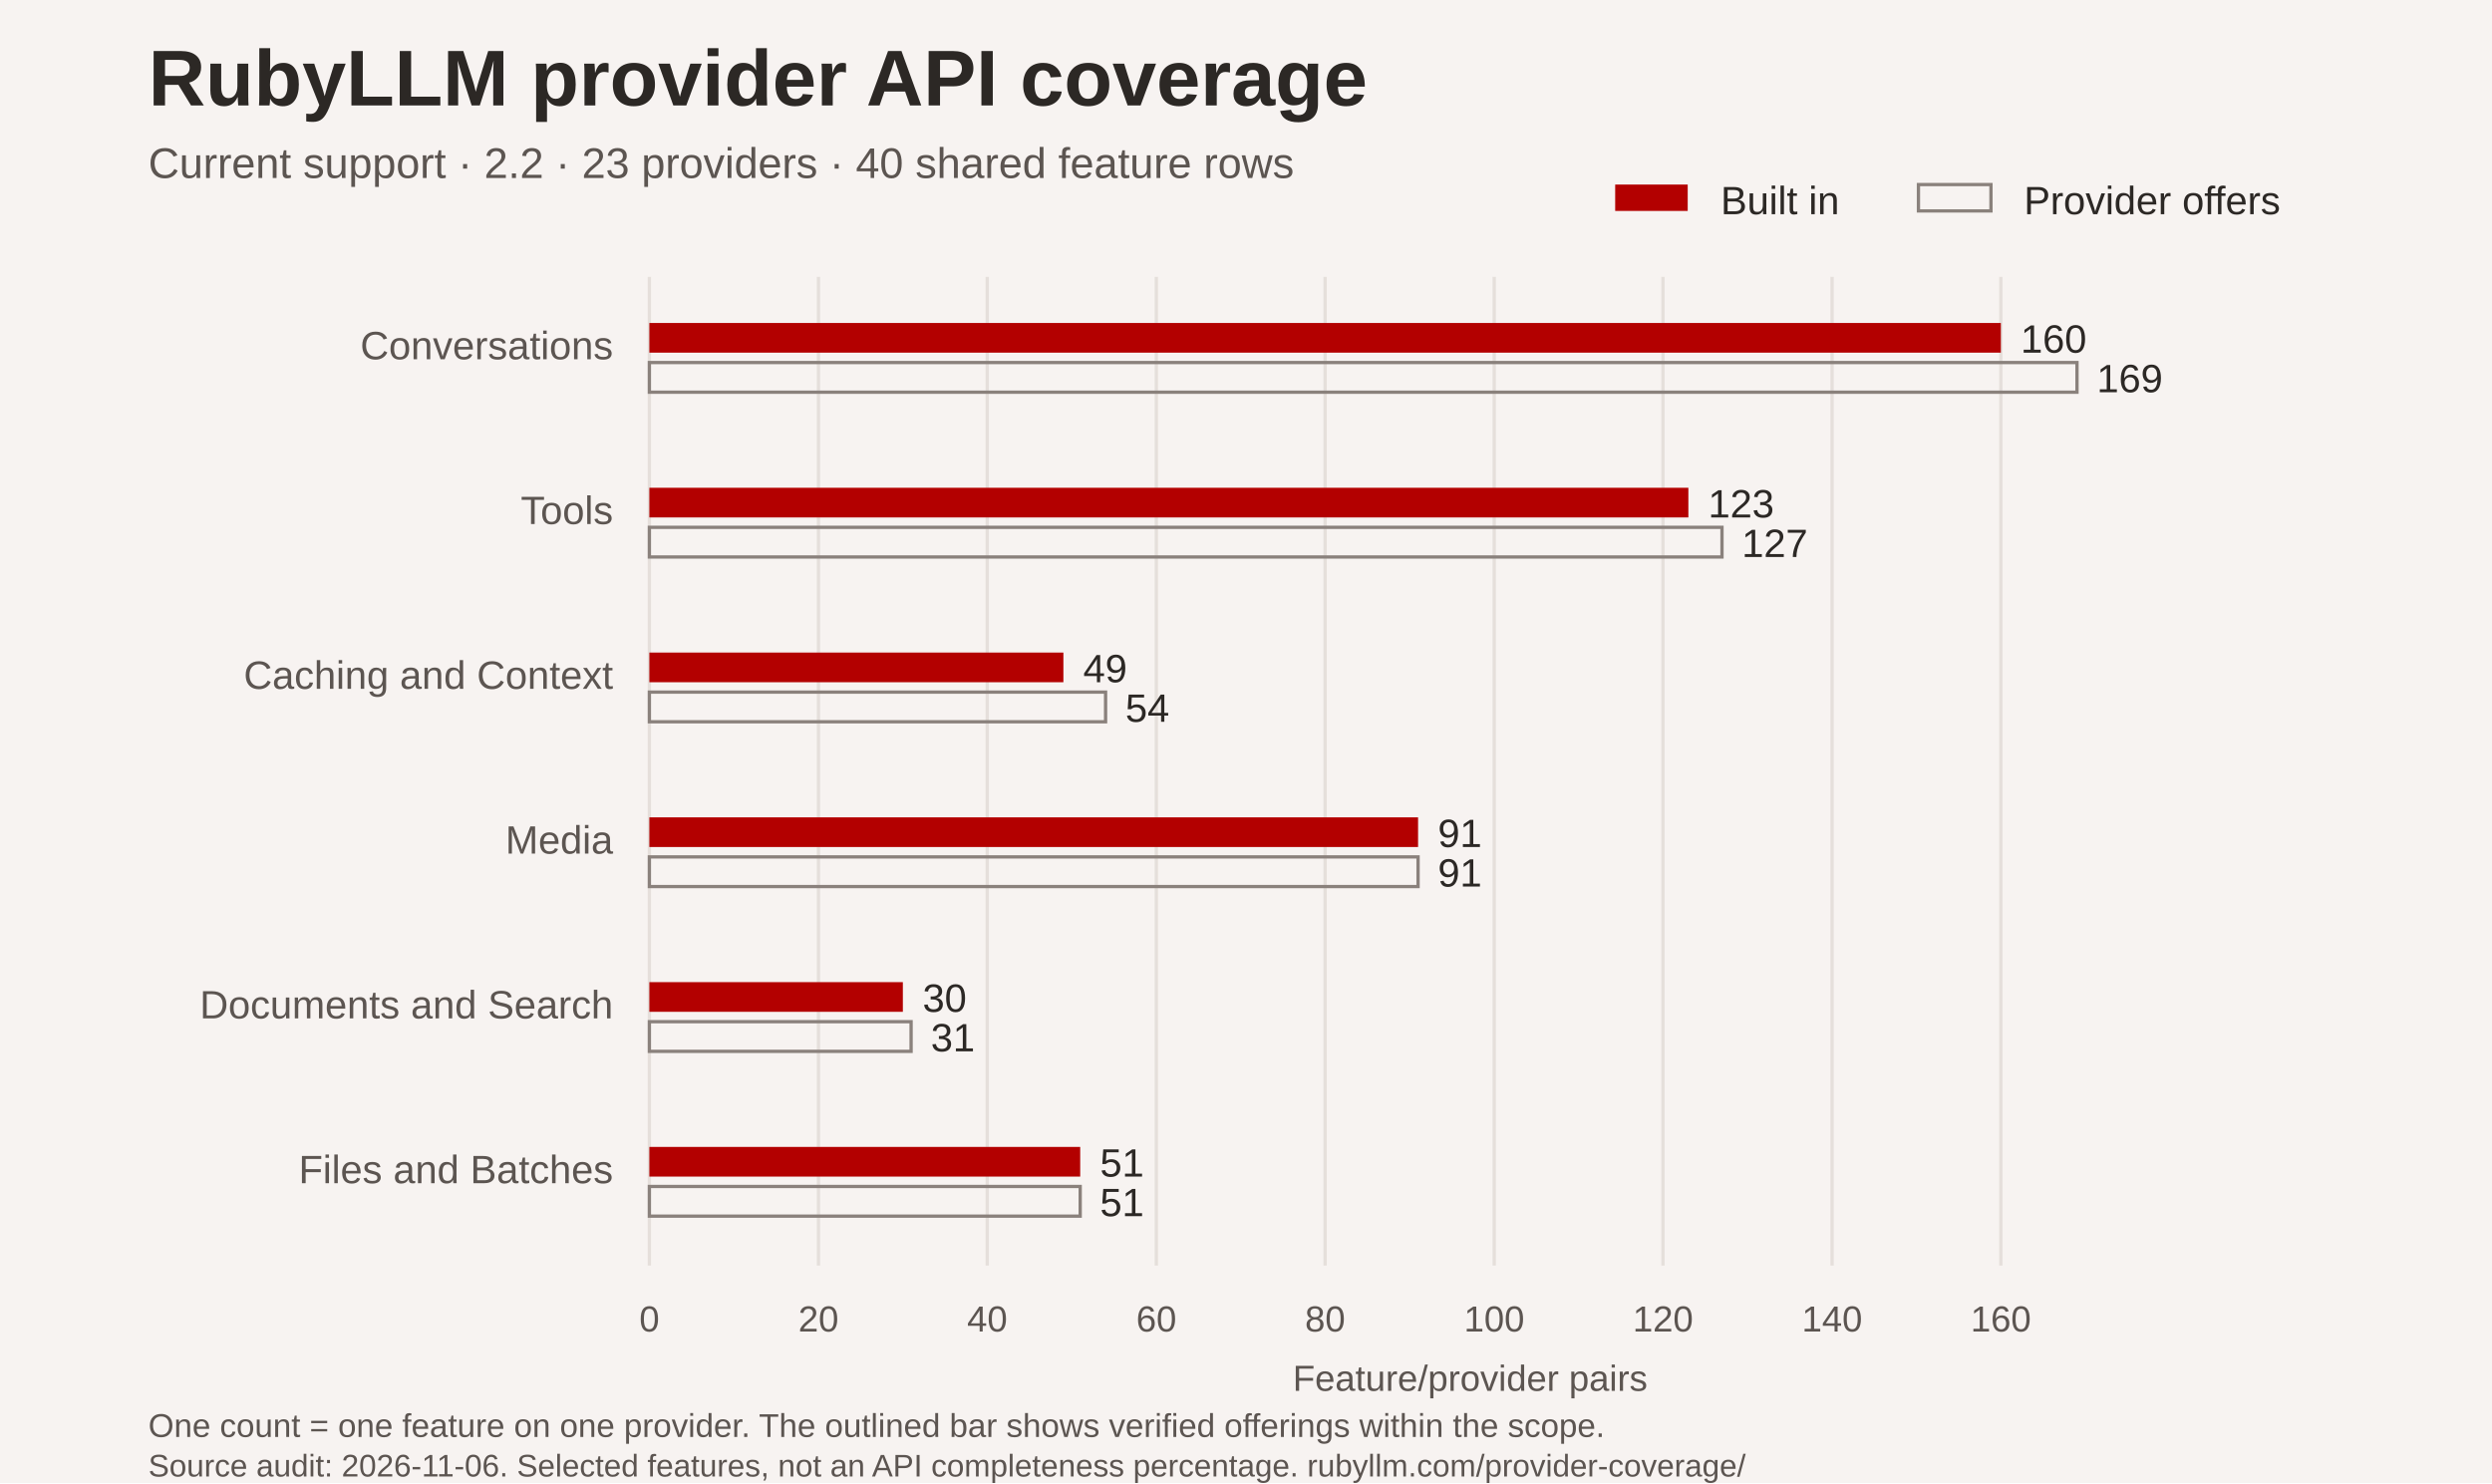
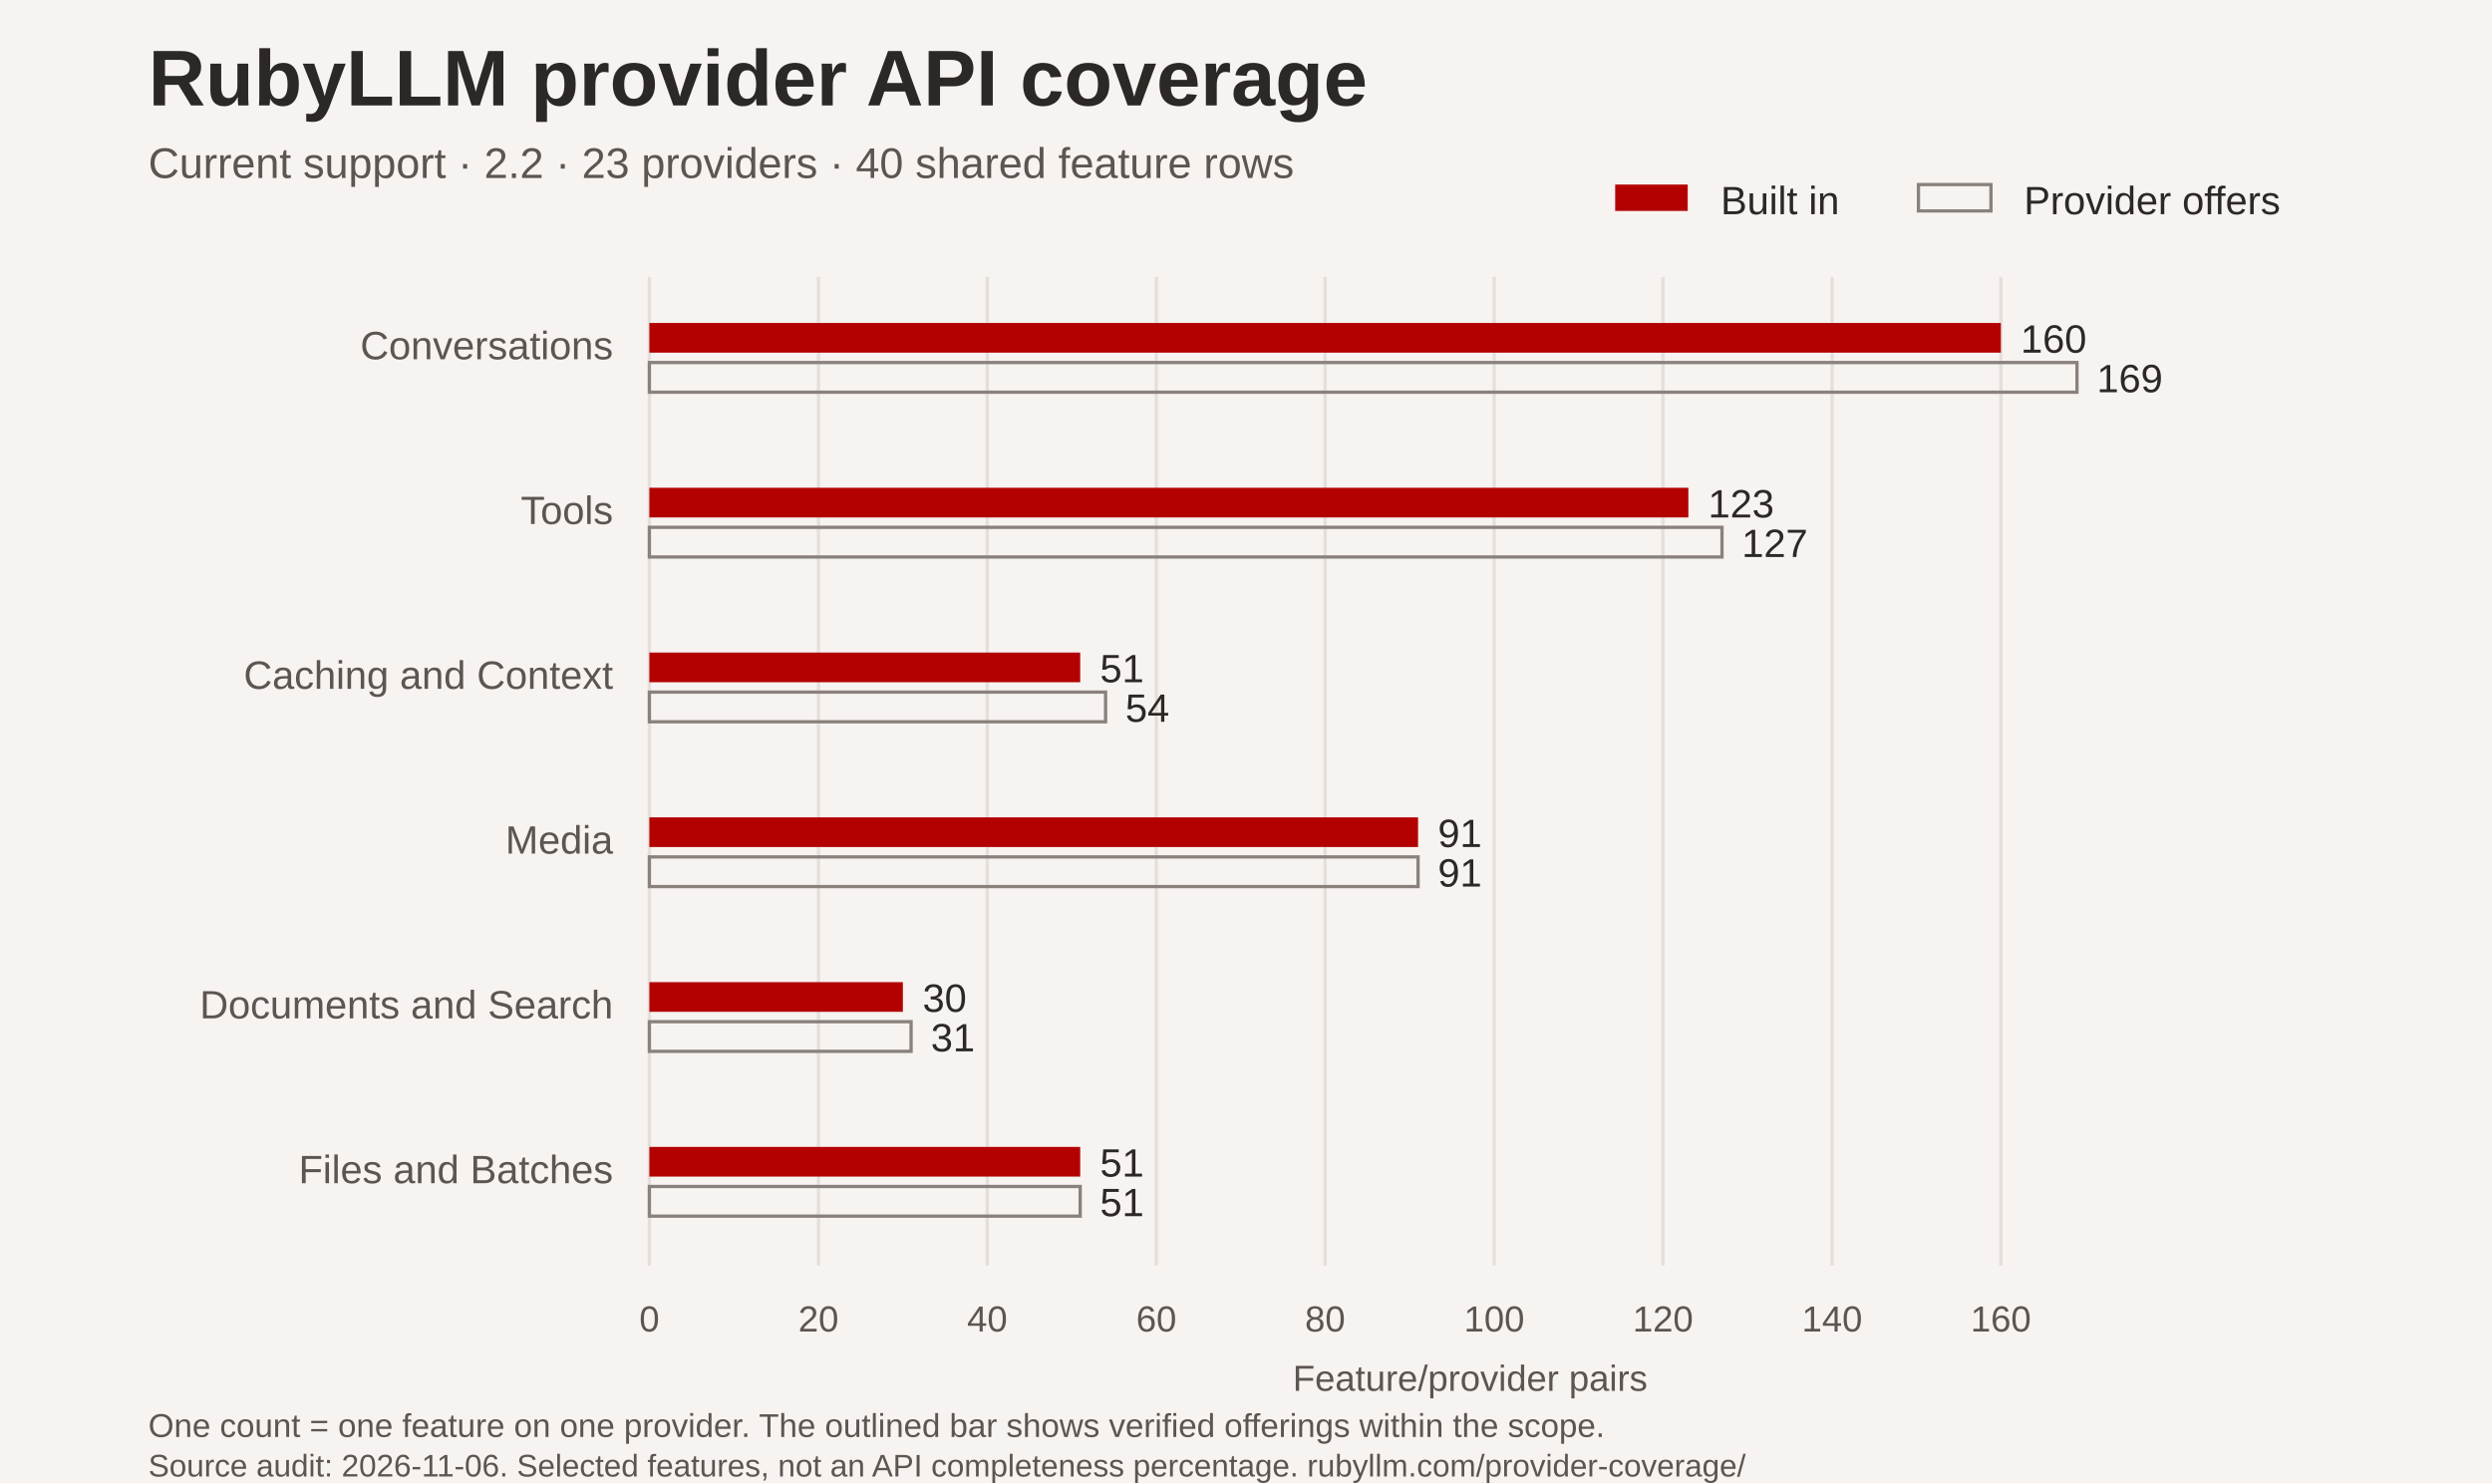
<svg xmlns="http://www.w3.org/2000/svg" width="756" height="450" viewBox="0 0 756 450" font-family="Liberation Sans, Arial, Helvetica, sans-serif" role="img" aria-labelledby="coverage-chart-title coverage-chart-description">
  <rect width="756" height="450" fill="#f7f3f1" />
  <text x="45" y="32" font-size="24" font-weight="700" fill="#2c2825">RubyLLM provider API coverage</text>
  <text x="45" y="54" font-size="13" fill="#5c5551">Current support · 2.2 · 23 providers · 40 shared feature rows</text>
  <rect x="490" y="56" width="22" height="8" fill="#b30000" />
  <text x="522" y="65" font-size="12" fill="#2c2825">Built in</text>
  <rect x="582" y="56" width="22" height="8" fill="none" stroke="#8a817c" />
  <text x="614" y="65" font-size="12" fill="#2c2825">Provider offers</text>
  <line x1="197.0" y1="84" x2="197.0" y2="384" stroke="#e5dfdb" />
  <text x="197.0" y="404" font-size="11" text-anchor="middle" fill="#5c5551">0</text>
  <line x1="248.3" y1="84" x2="248.3" y2="384" stroke="#e5dfdb" />
  <text x="248.3" y="404" font-size="11" text-anchor="middle" fill="#5c5551">20</text>
  <line x1="299.5" y1="84" x2="299.5" y2="384" stroke="#e5dfdb" />
  <text x="299.5" y="404" font-size="11" text-anchor="middle" fill="#5c5551">40</text>
  <line x1="350.8" y1="84" x2="350.8" y2="384" stroke="#e5dfdb" />
  <text x="350.8" y="404" font-size="11" text-anchor="middle" fill="#5c5551">60</text>
  <line x1="402.0" y1="84" x2="402.0" y2="384" stroke="#e5dfdb" />
  <text x="402.0" y="404" font-size="11" text-anchor="middle" fill="#5c5551">80</text>
  <line x1="453.3" y1="84" x2="453.3" y2="384" stroke="#e5dfdb" />
  <text x="453.3" y="404" font-size="11" text-anchor="middle" fill="#5c5551">100</text>
  <line x1="504.5" y1="84" x2="504.5" y2="384" stroke="#e5dfdb" />
  <text x="504.5" y="404" font-size="11" text-anchor="middle" fill="#5c5551">120</text>
  <line x1="555.8" y1="84" x2="555.8" y2="384" stroke="#e5dfdb" />
  <text x="555.8" y="404" font-size="11" text-anchor="middle" fill="#5c5551">140</text>
  <line x1="607.0" y1="84" x2="607.0" y2="384" stroke="#e5dfdb" />
  <text x="607.0" y="404" font-size="11" text-anchor="middle" fill="#5c5551">160</text>
  <text x="186" y="109" font-size="12" text-anchor="end" fill="#5c5551">Conversations</text>
  <rect x="197" y="98" width="410.0" height="9" fill="#b30000" />
  <text x="613.0" y="107" font-size="12" fill="#2c2825">160</text>
  <rect x="197" y="110" width="433.1" height="9" fill="none" stroke="#8a817c" />
  <text x="636.1" y="119" font-size="12" fill="#2c2825">169</text>
  <text x="186" y="159" font-size="12" text-anchor="end" fill="#5c5551">Tools</text>
  <rect x="197" y="148" width="315.2" height="9" fill="#b30000" />
  <text x="518.2" y="157" font-size="12" fill="#2c2825">123</text>
  <rect x="197" y="160" width="325.4" height="9" fill="none" stroke="#8a817c" />
  <text x="528.4" y="169" font-size="12" fill="#2c2825">127</text>
  <text x="186" y="209" font-size="12" text-anchor="end" fill="#5c5551">Caching and Context</text>
-   <rect x="197" y="198" width="125.6" height="9" fill="#b30000" />
-   <text x="328.6" y="207" font-size="12" fill="#2c2825">49</text>
+   <rect x="197" y="198" width="130.7" height="9" fill="#b30000" />
+   <text x="333.7" y="207" font-size="12" fill="#2c2825">51</text>
  <rect x="197" y="210" width="138.4" height="9" fill="none" stroke="#8a817c" />
  <text x="341.4" y="219" font-size="12" fill="#2c2825">54</text>
  <text x="186" y="259" font-size="12" text-anchor="end" fill="#5c5551">Media</text>
  <rect x="197" y="248" width="233.2" height="9" fill="#b30000" />
  <text x="436.2" y="257" font-size="12" fill="#2c2825">91</text>
  <rect x="197" y="260" width="233.2" height="9" fill="none" stroke="#8a817c" />
  <text x="436.2" y="269" font-size="12" fill="#2c2825">91</text>
  <text x="186" y="309" font-size="12" text-anchor="end" fill="#5c5551">Documents and Search</text>
  <rect x="197" y="298" width="76.9" height="9" fill="#b30000" />
  <text x="279.9" y="307" font-size="12" fill="#2c2825">30</text>
  <rect x="197" y="310" width="79.4" height="9" fill="none" stroke="#8a817c" />
  <text x="282.4" y="319" font-size="12" fill="#2c2825">31</text>
  <text x="186" y="359" font-size="12" text-anchor="end" fill="#5c5551">Files and Batches</text>
  <rect x="197" y="348" width="130.7" height="9" fill="#b30000" />
  <text x="333.7" y="357" font-size="12" fill="#2c2825">51</text>
  <rect x="197" y="360" width="130.7" height="9" fill="none" stroke="#8a817c" />
  <text x="333.7" y="369" font-size="12" fill="#2c2825">51</text>
  <text x="446" y="422" font-size="11" text-anchor="middle" fill="#5c5551">Feature/provider pairs</text>
  <text x="45" y="436" font-size="10" fill="#5c5551">One count = one feature on one provider. The outlined bar shows verified offerings within the scope.</text>
  <text x="45" y="448" font-size="9.5" fill="#5c5551">Source audit: 2026-11-06. Selected features, not an API completeness percentage. rubyllm.com/provider-coverage/</text>
</svg>
